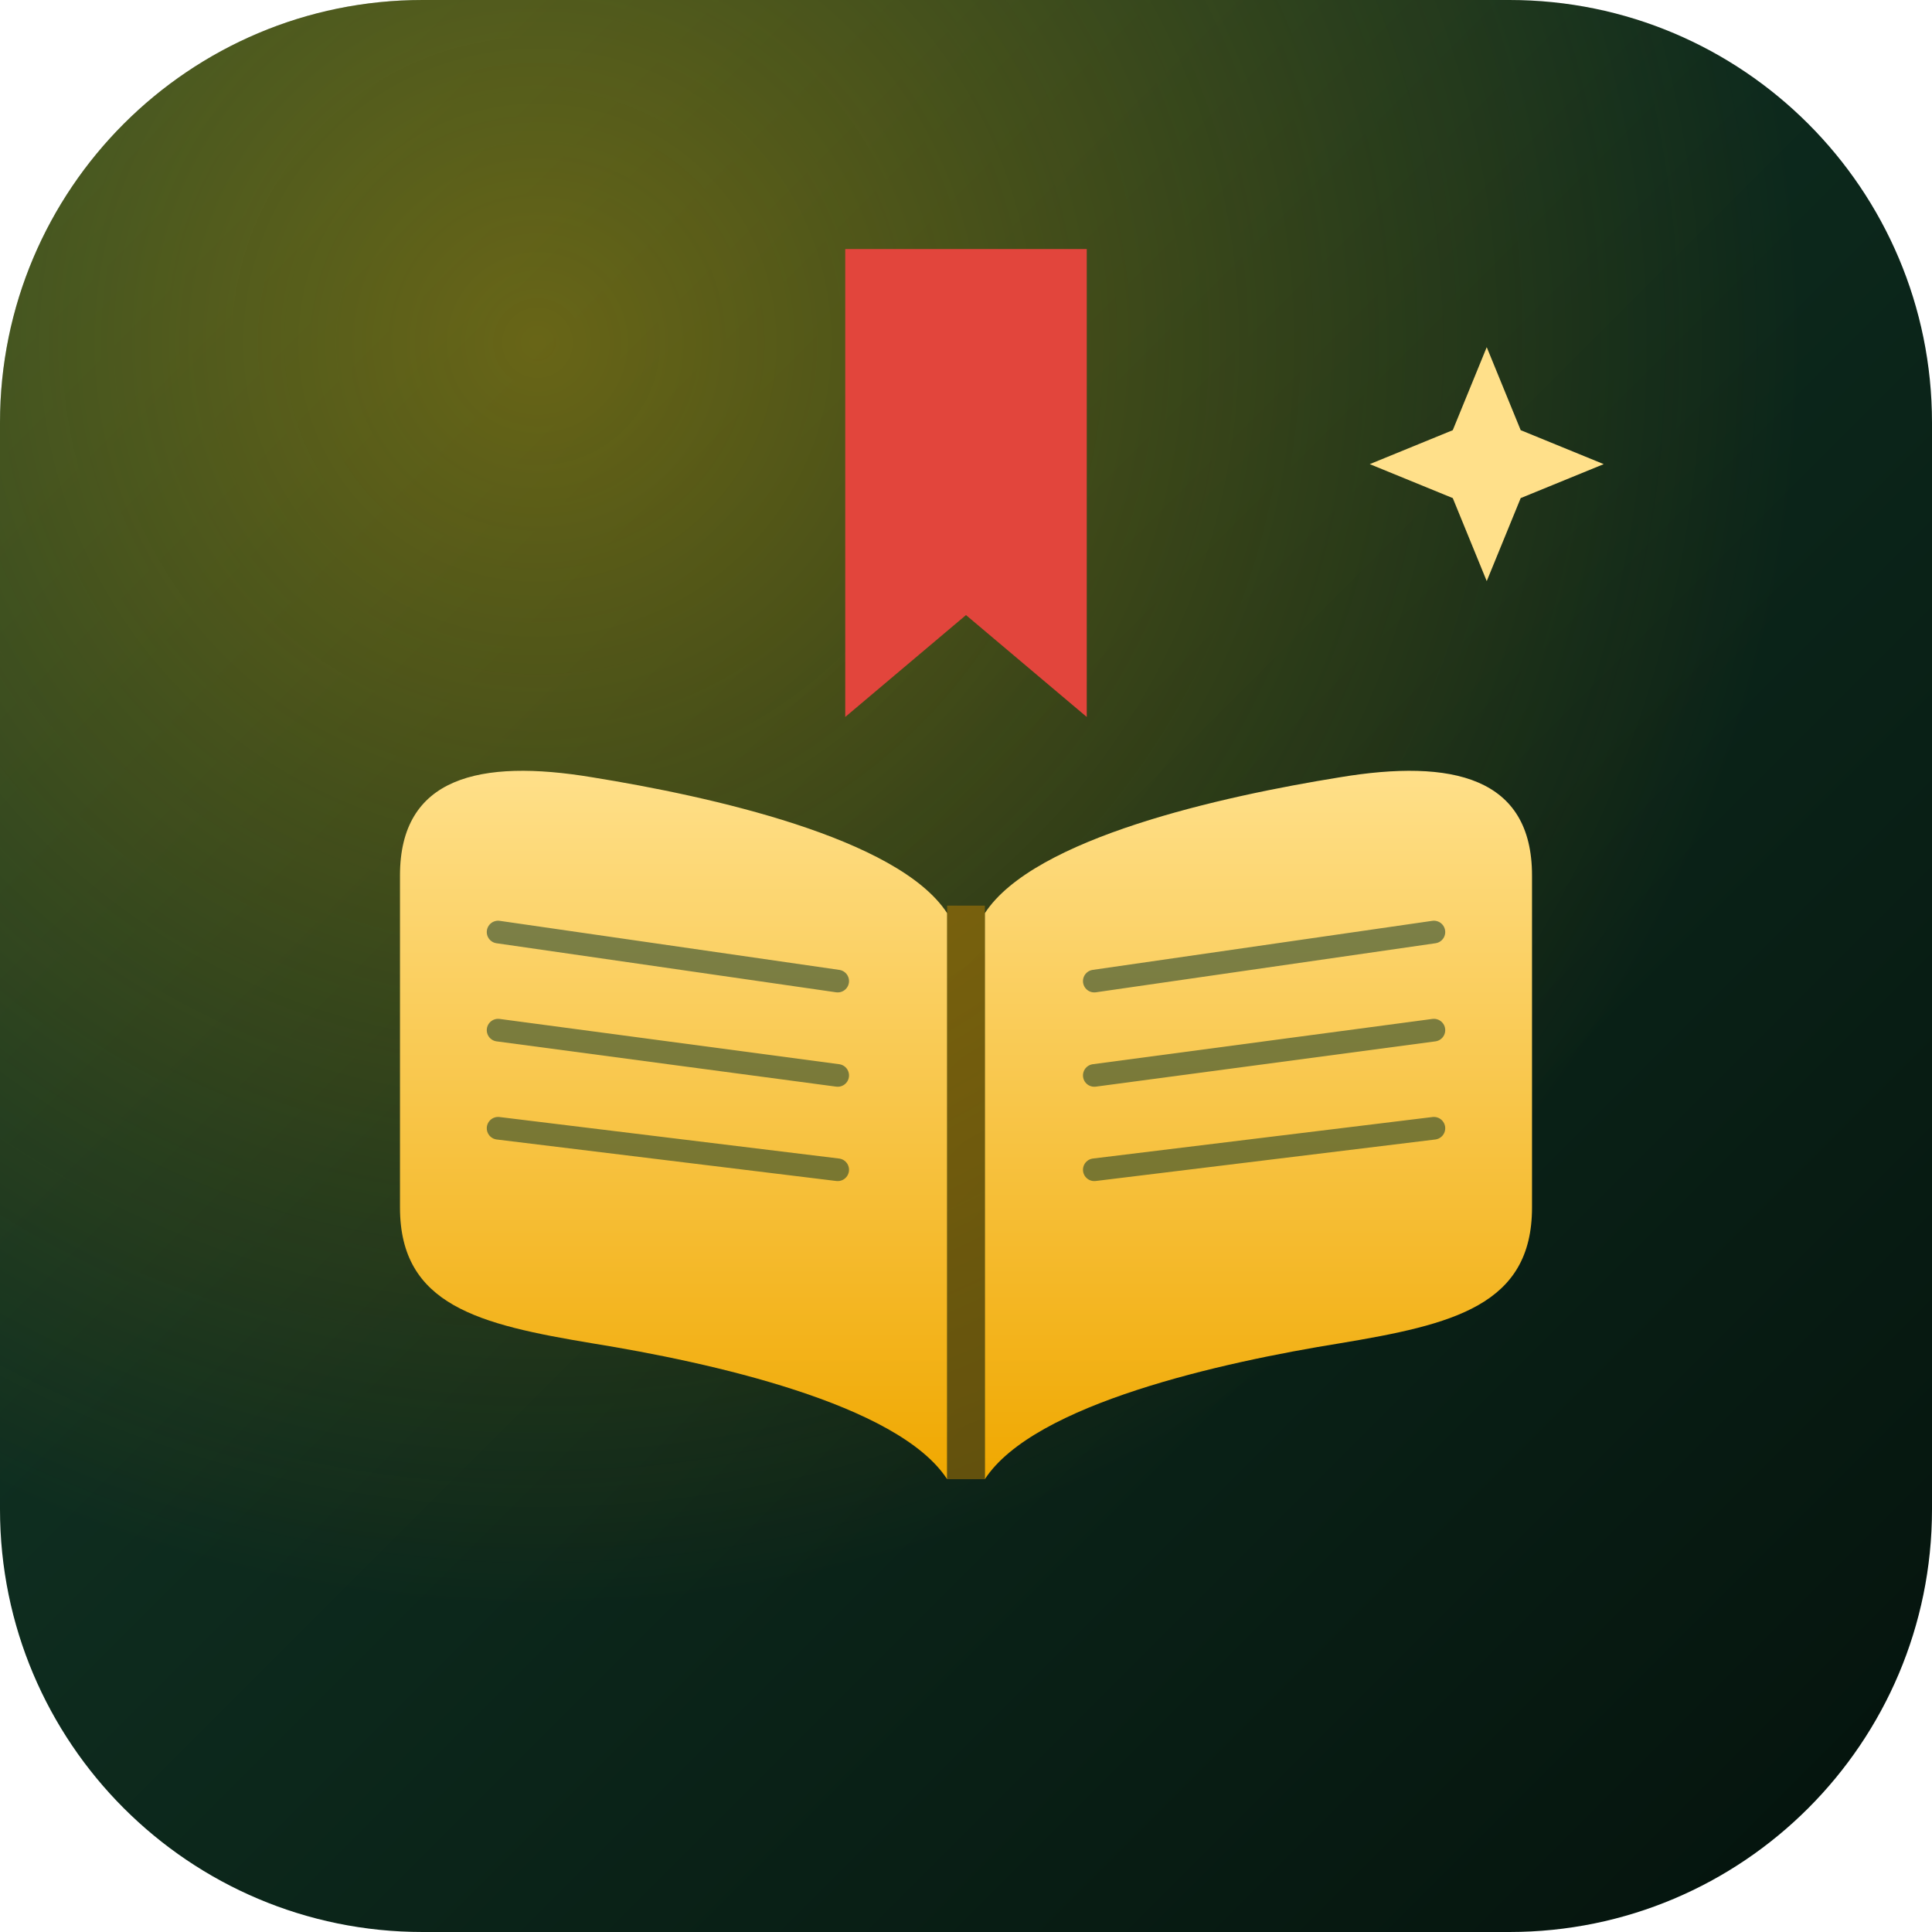
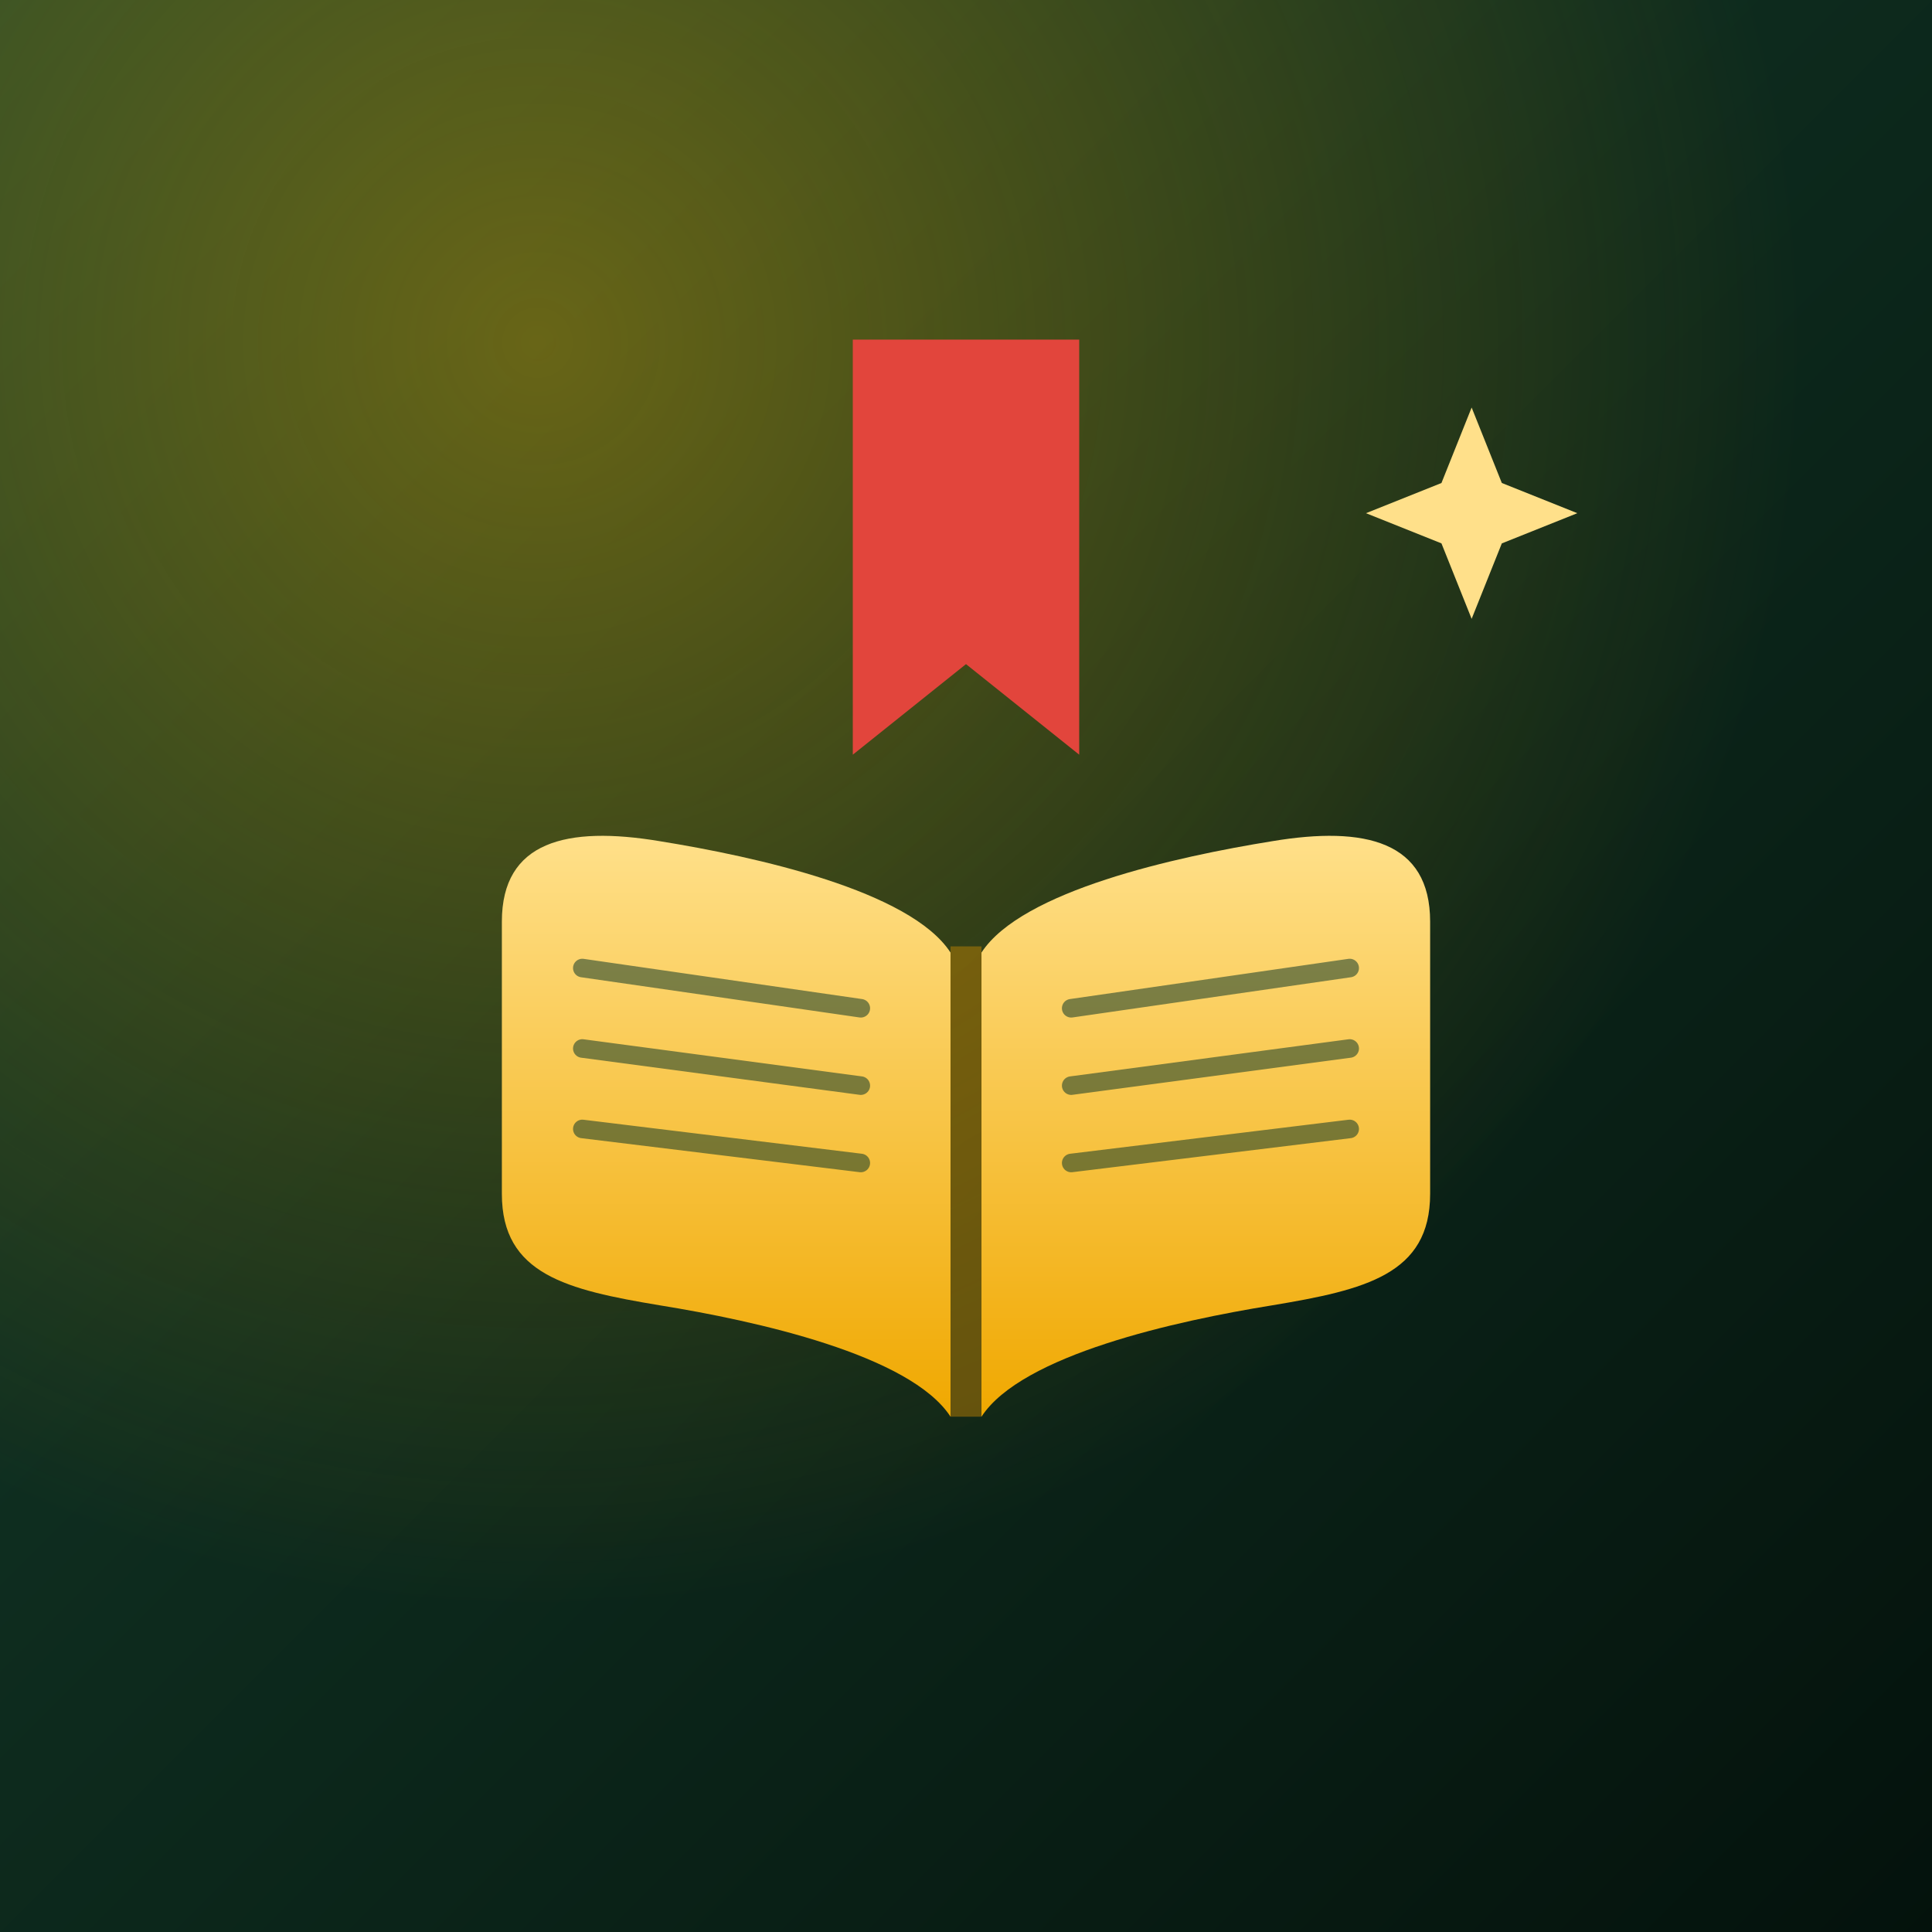
<svg xmlns="http://www.w3.org/2000/svg" width="512" height="512" viewBox="0 0 512 512">
  <defs>
    <linearGradient id="bg" x1="0" y1="0" x2="1" y2="1">
      <stop offset="0%" stop-color="#153f2c" />
      <stop offset="100%" stop-color="#04120c" />
    </linearGradient>
    <radialGradient id="glow" cx="28%" cy="18%" r="65%">
      <stop offset="0%" stop-color="#f5b400" stop-opacity="0.38" />
      <stop offset="100%" stop-color="#f5b400" stop-opacity="0" />
    </radialGradient>
    <linearGradient id="gold" x1="0" y1="0" x2="0" y2="1">
      <stop offset="0%" stop-color="#ffe08a" />
      <stop offset="100%" stop-color="#f0a800" />
    </linearGradient>
  </defs>
-   <rect width="512" height="512" rx="112" fill="url(#bg)" />
-   <rect width="512" height="512" rx="112" fill="url(#glow)" />
-   <g transform="translate(256,300)">
+   <rect width="512" height="512" fill="url(#bg)" />
+   <rect width="512" height="512" fill="url(#glow)" />
+   <g transform="translate(256,300) scale(0.82)">
    <path d="M -150 -68 C -150 -94 -129 -99 -99 -94 C -68 -89 -18 -78 -5 -58 L -5 92 C -18 72 -68 61 -99 56 C -129 51 -150 46 -150 20 Z" fill="url(#gold)" />
    <path d="M 150 -68 C 150 -94 129 -99 99 -94 C 68 -89 18 -78 5 -58 L 5 92 C 18 72 68 61 99 56 C 129 51 150 46 150 20 Z" fill="url(#gold)" />
    <rect x="-5" y="-60" width="10" height="152" fill="#c98700" opacity="0.45" />
    <line x1="-124" y1="-53" x2="-34" y2="-40" stroke="#123a28" stroke-width="6" stroke-linecap="round" opacity="0.55" />
    <line x1="-124" y1="-27" x2="-34" y2="-15" stroke="#123a28" stroke-width="6" stroke-linecap="round" opacity="0.55" />
    <line x1="-124" y1="-1" x2="-34" y2="10" stroke="#123a28" stroke-width="6" stroke-linecap="round" opacity="0.55" />
    <line x1="124" y1="-53" x2="34" y2="-40" stroke="#123a28" stroke-width="6" stroke-linecap="round" opacity="0.55" />
    <line x1="124" y1="-27" x2="34" y2="-15" stroke="#123a28" stroke-width="6" stroke-linecap="round" opacity="0.55" />
    <line x1="124" y1="-1" x2="34" y2="10" stroke="#123a28" stroke-width="6" stroke-linecap="round" opacity="0.55" />
  </g>
-   <path d="M 224 66 L 224 190 L 256 163 L 288 190 L 288 66 Z" fill="#e2453c" />
+   <path d="M 226 90 L 226 200 L 256 176 L 286 200 L 286 90 Z" fill="#e2453c" />
  <g fill="#ffe08a">
-     <path d="M 394 92 L 403 114 L 425 123 L 403 132 L 394 154 L 385 132 L 363 123 L 385 114 Z" />
+     <path d="M 390 108 L 398 128 L 418 136 L 398 144 L 390 164 L 382 144 L 362 136 L 382 128 Z" />
  </g>
</svg>
